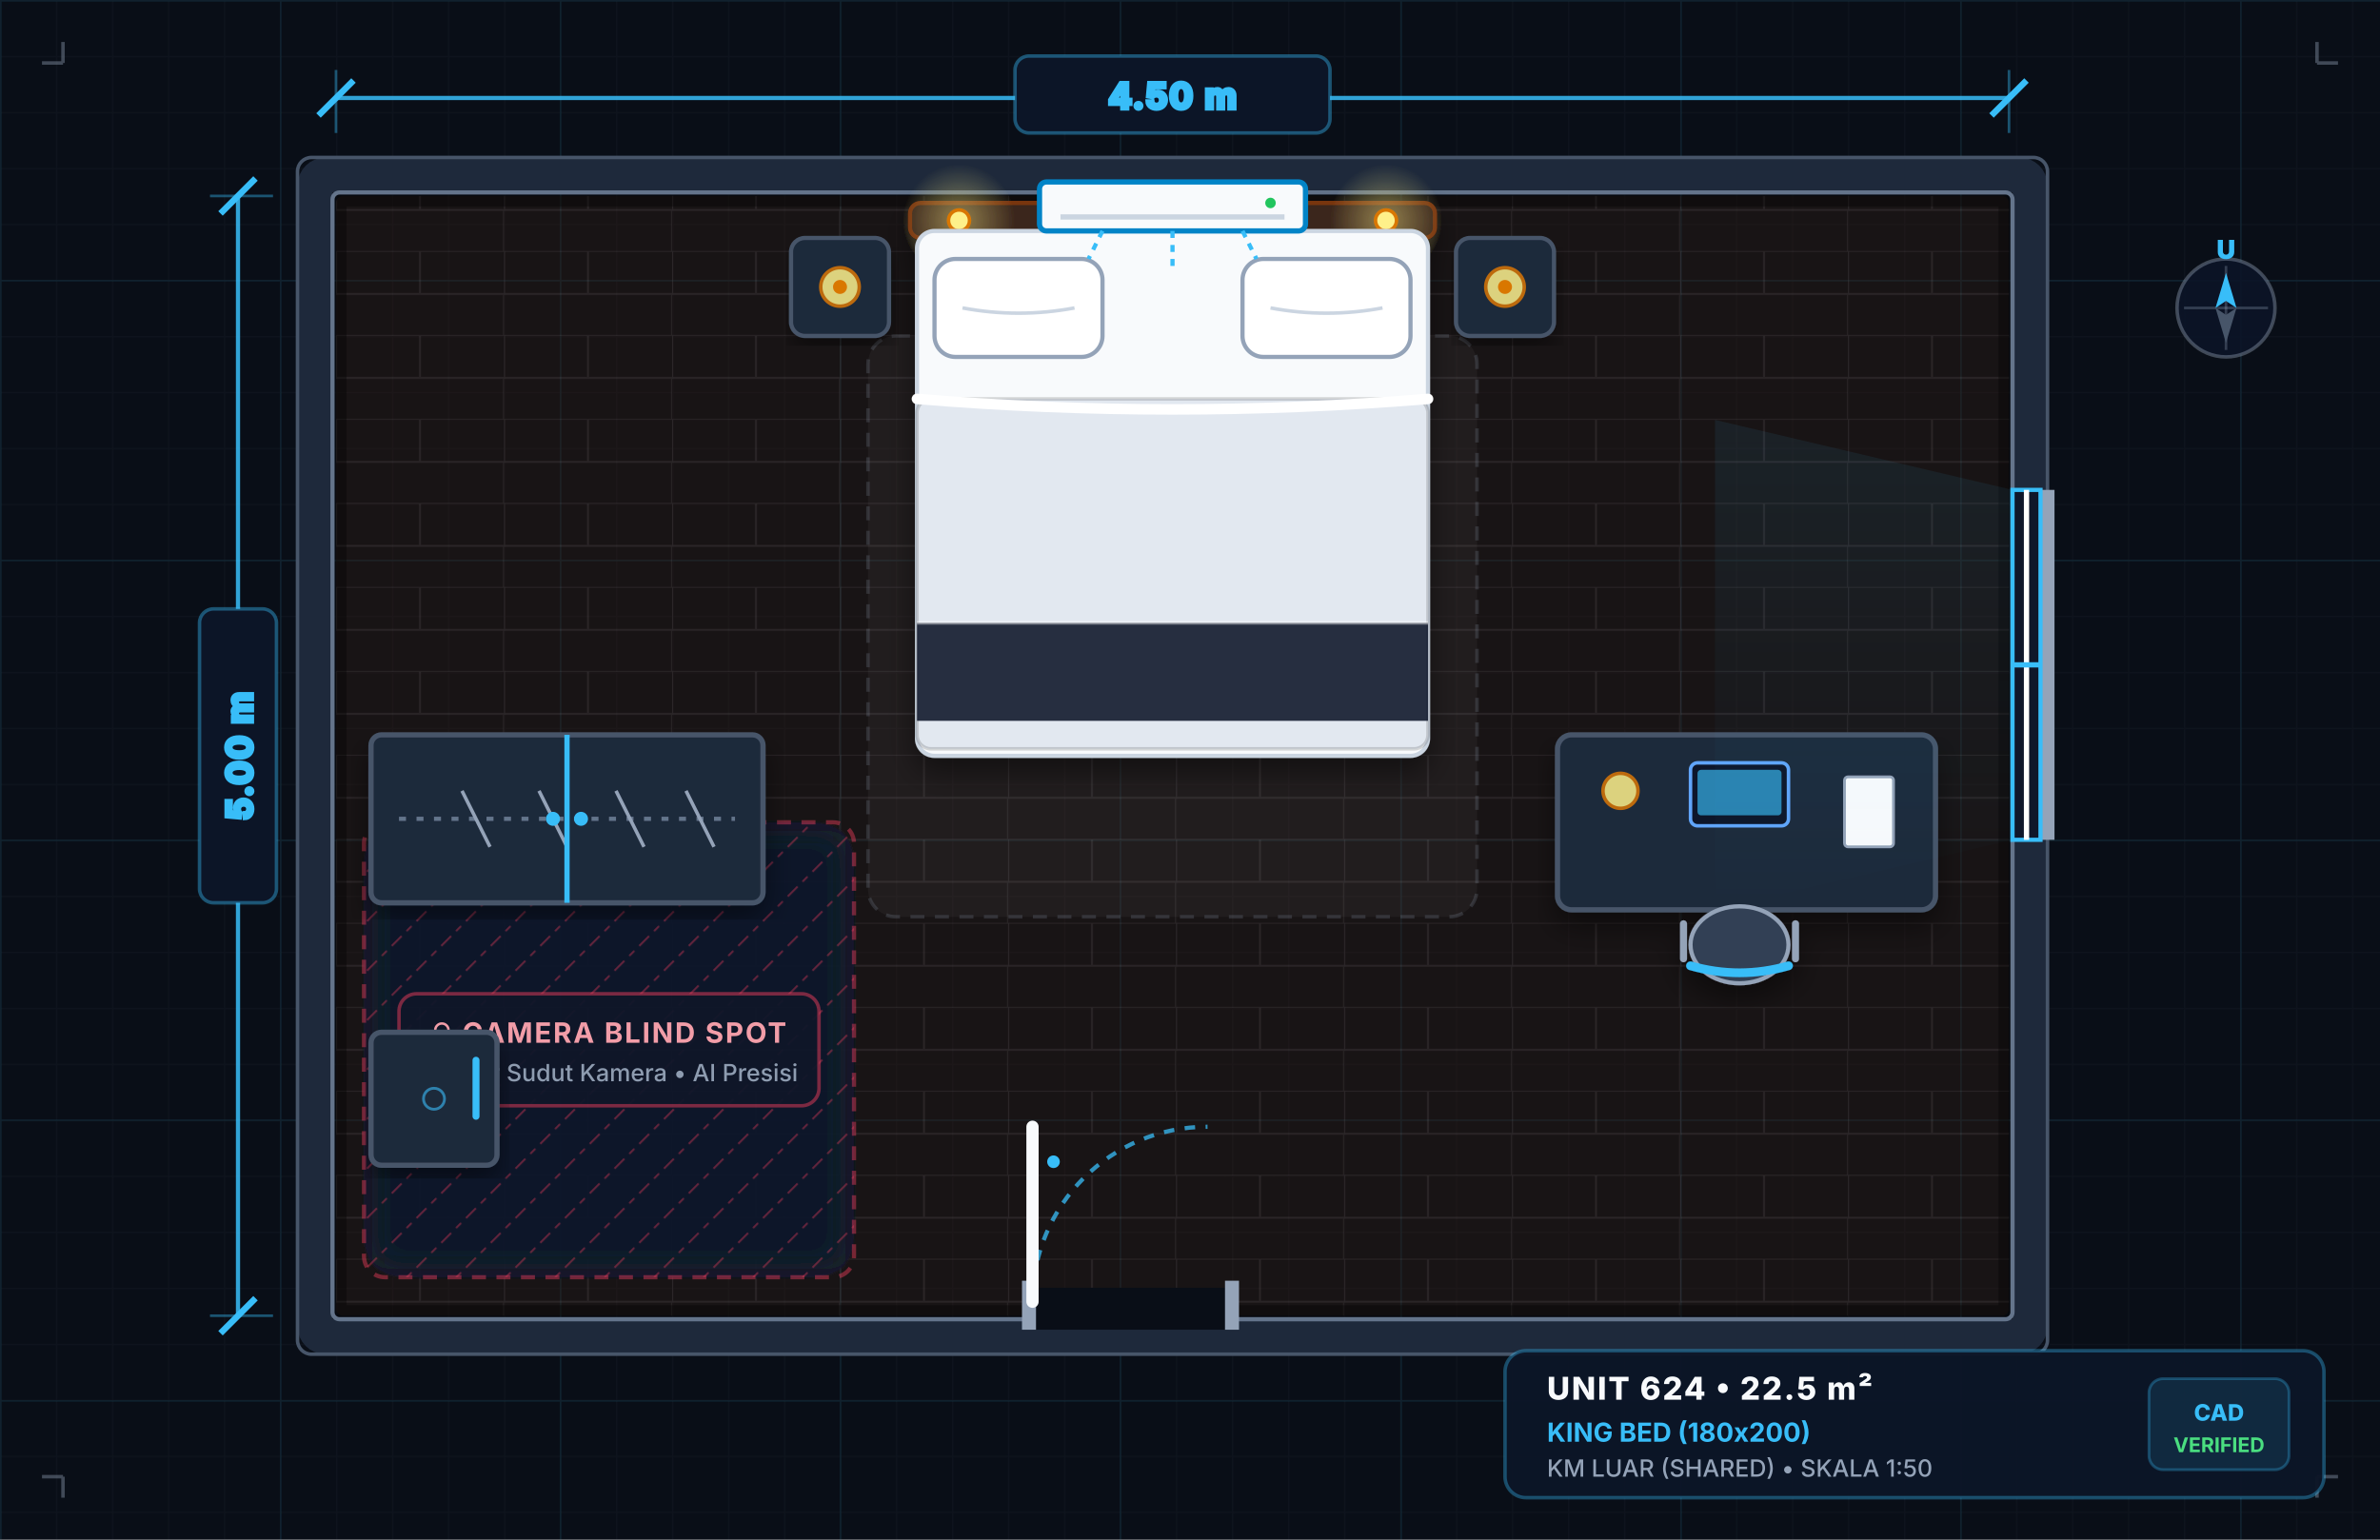
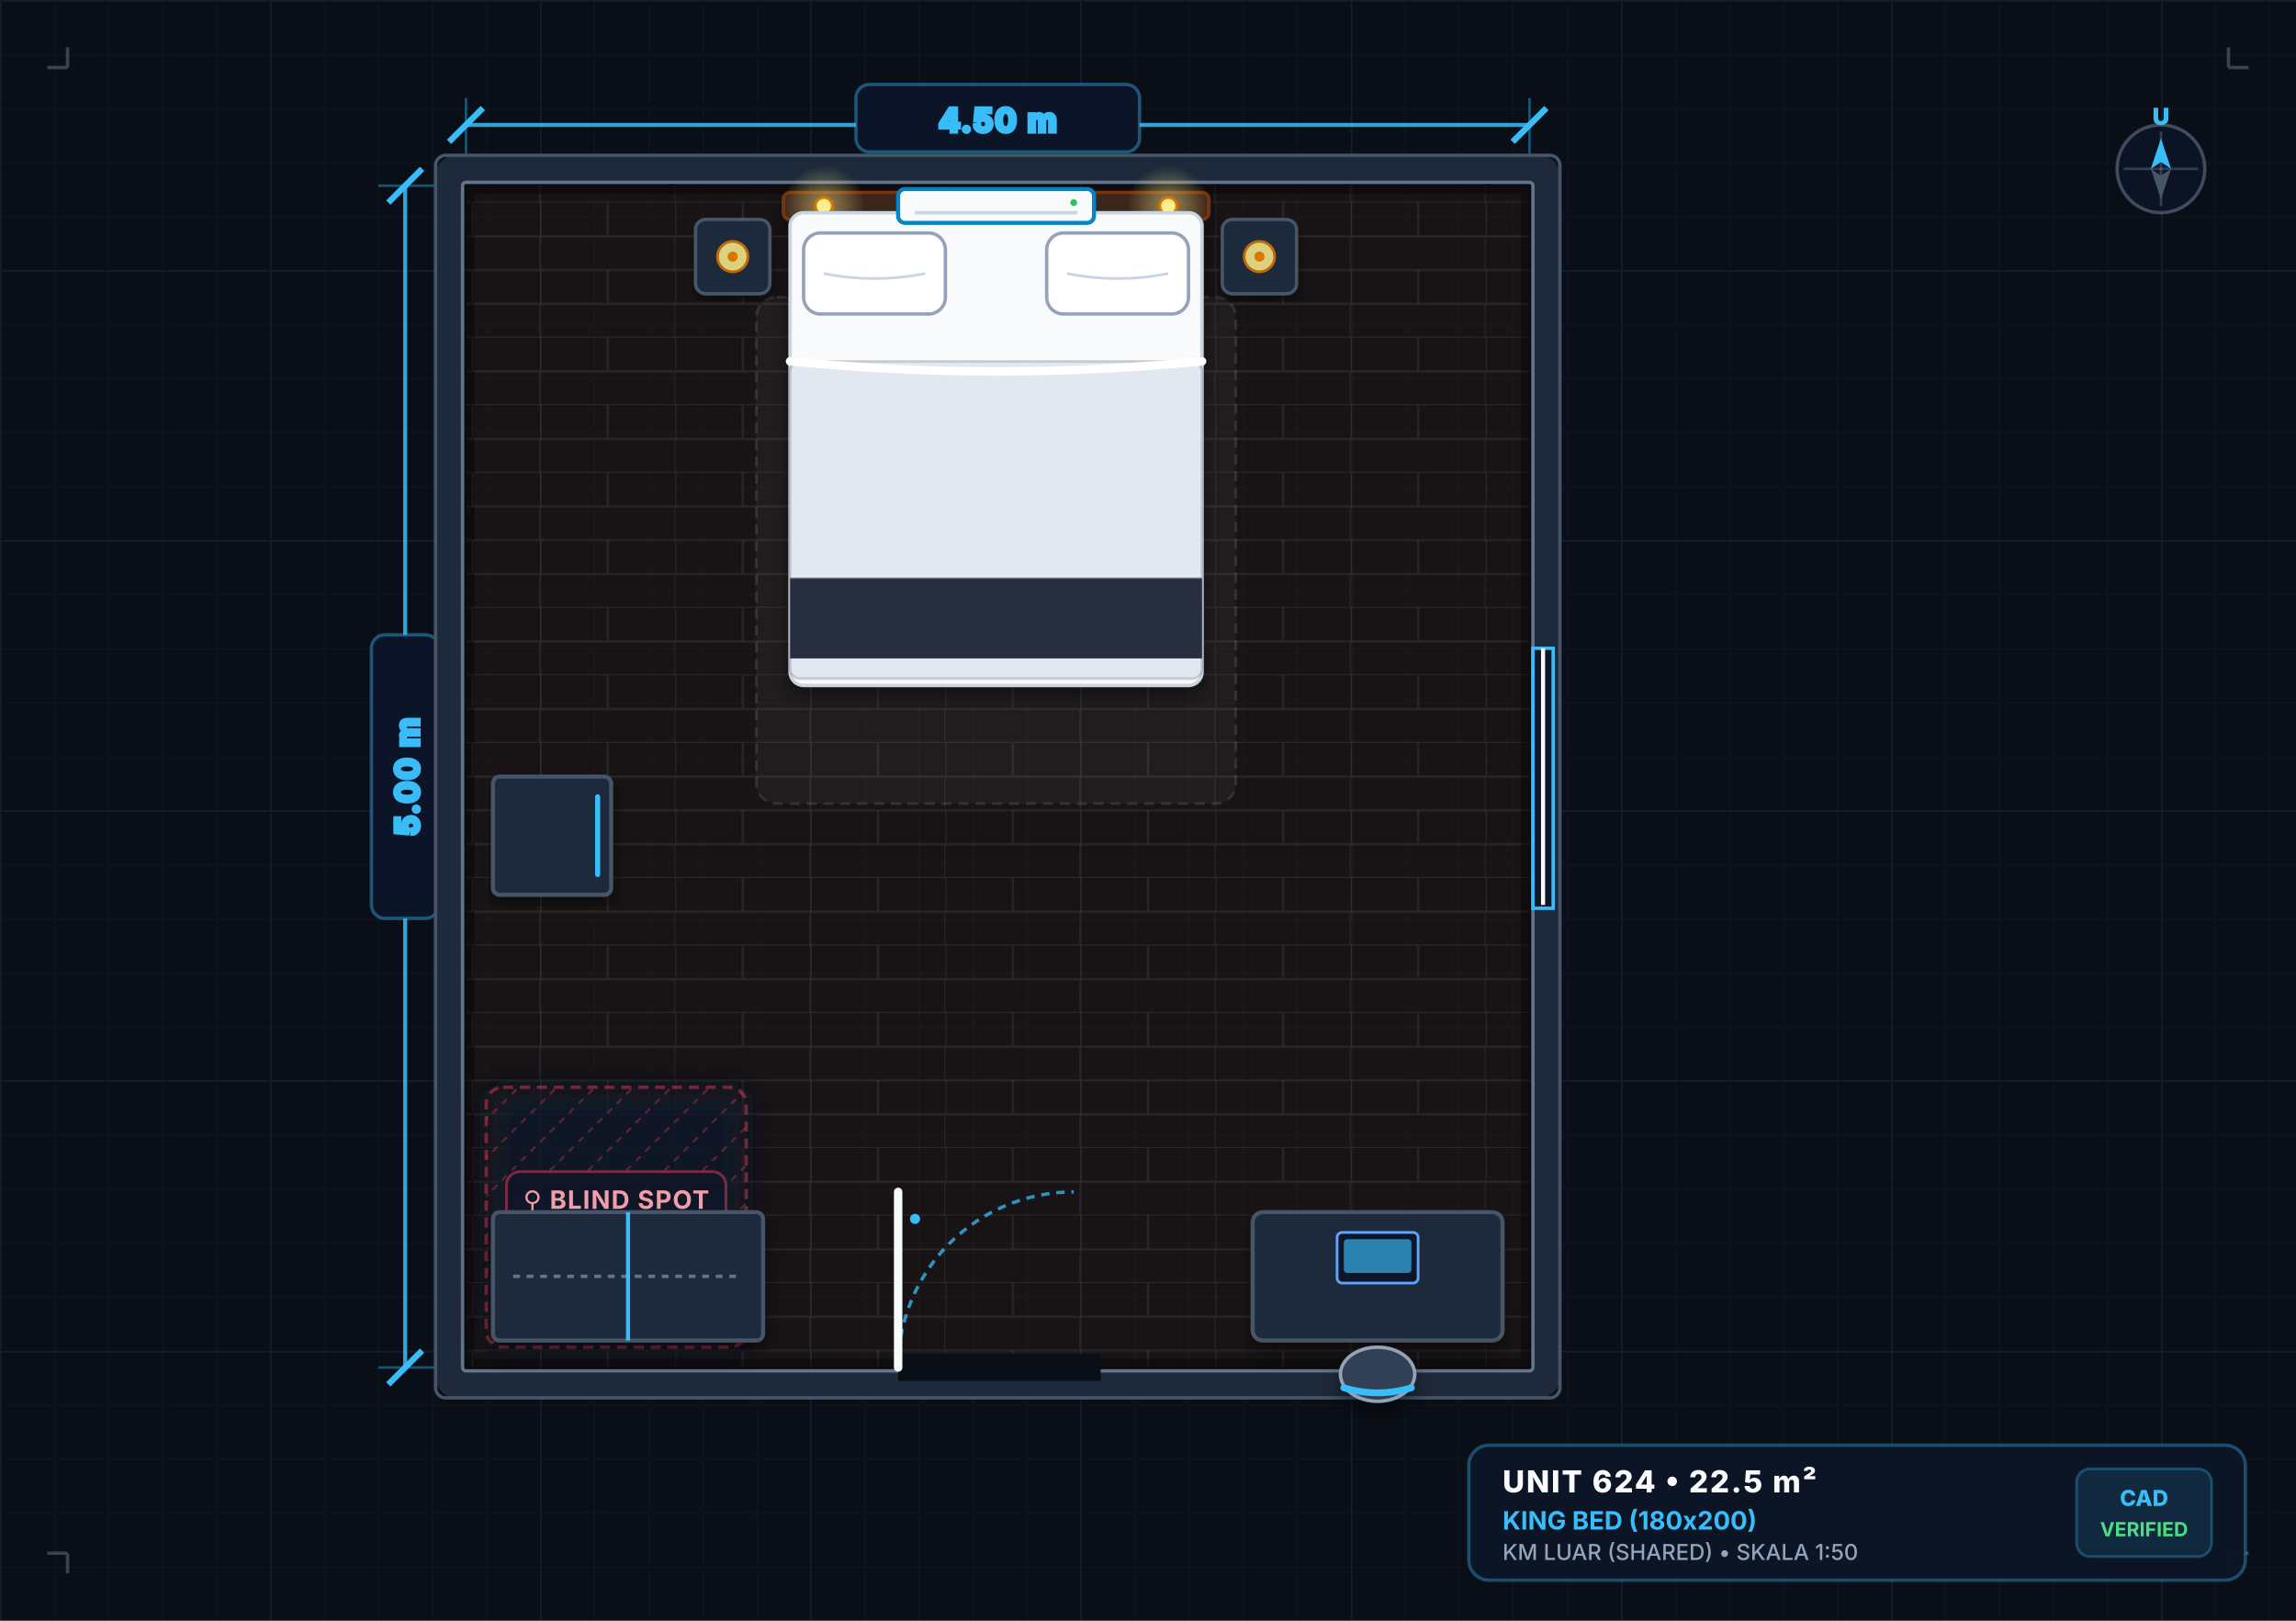
- <svg xmlns="http://www.w3.org/2000/svg" viewBox="0 0 680 440" width="100%" height="100%" style="background:#090e17; border-radius:14px; font-family:'Inter',system-ui,-apple-system,sans-serif;">
+ <svg xmlns="http://www.w3.org/2000/svg" viewBox="0 0 680 480" width="100%" height="100%" style="background:#090e17; border-radius:14px; font-family:'Inter',system-ui,-apple-system,sans-serif;">
  <defs>
    <pattern id="grid_cad_274" width="16" height="16" patternUnits="userSpaceOnUse">
      <path d="M 16 0 L 0 0 0 16" fill="none" stroke="rgba(148, 163, 184, 0.04)" stroke-width="0.75" />
    </pattern>
    <pattern id="grid_major_274" width="80" height="80" patternUnits="userSpaceOnUse">
-       <path d="M 80 0 L 0 0 0 80" fill="none" stroke="rgba(56, 189, 248, 0.08)" stroke-width="1" />
+       <path d="M 80 0 L 0 0 0 80" fill="none" stroke="rgba(56, 189, 248, 0.07)" stroke-width="1" />
    </pattern>
-     <pattern id="parquet_274" width="48" height="24" patternUnits="userSpaceOnUse">
-       <rect width="48" height="24" fill="#3b2012" fill-opacity="0.32" />
-       <path d="M 0 12 L 48 12 M 24 0 L 24 12 M 0 24 L 48 24 M 48 12 L 48 24 M 0 0 L 0 12" fill="none" stroke="rgba(255, 255, 255, 0.07)" stroke-width="0.6" />
+     <pattern id="parquet_274" width="40" height="20" patternUnits="userSpaceOnUse">
+       <rect width="40" height="20" fill="#3b2012" fill-opacity="0.32" />
+       <path d="M 0 10 L 40 10 M 20 0 L 20 10 M 0 20 L 40 20 M 40 10 L 40 20 M 0 0 L 0 10" fill="none" stroke="rgba(255, 255, 255, 0.08)" stroke-width="0.6" />
    </pattern>
-     <pattern id="bm_tile_274" width="14" height="14" patternUnits="userSpaceOnUse">
-       <rect width="14" height="14" fill="#0f2338" />
-       <path d="M 14 0 L 0 0 0 14" fill="none" stroke="rgba(56, 189, 248, 0.22)" stroke-width="0.6" />
+     <pattern id="bm_tile_274" width="12" height="12" patternUnits="userSpaceOnUse">
+       <rect width="12" height="12" fill="#0f2338" />
+       <path d="M 12 0 L 0 0 0 12" fill="none" stroke="rgba(56, 189, 248, 0.22)" stroke-width="0.6" />
    </pattern>
    <filter id="frost_blur_274" x="-10%" y="-10%" width="120%" height="120%">
-       <feGaussianBlur stdDeviation="5" result="blur" />
-       <feColorMatrix type="matrix" values="1 0 0 0 0  0 1 0 0 0  0 0 1 0 0  0 0 0 18 -7" />
+       <feGaussianBlur stdDeviation="4.5" result="blur" />
    </filter>
-     <pattern id="blind_hatch_274" width="10" height="10" patternTransform="rotate(45 0 0)" patternUnits="userSpaceOnUse">
-       <line x1="0" y1="0" x2="0" y2="10" stroke="rgba(244, 63, 94, 0.35)" stroke-width="1.2" stroke-dasharray="2 2" />
+     <pattern id="blind_hatch_274" width="8" height="8" patternTransform="rotate(45 0 0)" patternUnits="userSpaceOnUse">
+       <line x1="0" y1="0" x2="0" y2="8" stroke="rgba(244, 63, 94, 0.35)" stroke-width="1.2" stroke-dasharray="2 2" />
    </pattern>
-     <linearGradient id="win_light_274" x1="0%" y1="0%" x2="0%" y2="100%">
-       <stop offset="0%" stop-color="#38bdf8" stop-opacity="0.18" />
-       <stop offset="100%" stop-color="#38bdf8" stop-opacity="0.0" />
-     </linearGradient>
    <radialGradient id="lamp_glow_274">
-       <stop offset="0%" stop-color="#fef08a" stop-opacity="0.45" />
+       <stop offset="0%" stop-color="#fef08a" stop-opacity="0.5" />
      <stop offset="100%" stop-color="#fef08a" stop-opacity="0" />
    </radialGradient>
    <filter id="drop_shadow_274" x="-5%" y="-5%" width="115%" height="115%">
-       <feDropShadow dx="0" dy="4" stdDeviation="4" flood-color="#000000" flood-opacity="0.45" />
+       <feDropShadow dx="0" dy="3" stdDeviation="3" flood-color="#000000" flood-opacity="0.45" />
    </filter>
  </defs>
-   <rect width="680" height="440" fill="#090e17" />
-   <rect width="680" height="440" fill="url(#grid_cad_274)" />
-   <rect width="680" height="440" fill="url(#grid_major_274)" />
-   <g stroke="rgba(148, 163, 184, 0.4)" stroke-width="1">
-     <path d="M 12 18 L 18 18 M 18 12 L 18 18" />
-     <path d="M 668 18 L 662 18 M 662 12 L 662 18" />
-     <path d="M 12 422 L 18 422 M 18 428 L 18 422" />
-     <path d="M 668 422 L 662 422 M 662 428 L 662 422" />
+   <rect width="680" height="480" fill="#090e17" />
+   <rect width="680" height="480" fill="url(#grid_cad_274)" />
+   <rect width="680" height="480" fill="url(#grid_major_274)" />
+   <g stroke="rgba(148, 163, 184, 0.35)" stroke-width="1">
+     <path d="M 14 20 L 20 20 M 20 14 L 20 20" />
+     <path d="M 666 20 L 660 20 M 660 14 L 660 20" />
+     <path d="M 14 460 L 20 460 M 20 466 L 20 460" />
+     <path d="M 666 460 L 660 460 M 660 466 L 660 460" />
  </g>
  <g stroke="#38bdf8" stroke-width="1.2">
-     <line x1="96" y1="28" x2="574" y2="28" opacity="0.85" />
-     <line x1="91" y1="33" x2="101" y2="23" stroke-width="1.8" />
-     <line x1="569" y1="33" x2="579" y2="23" stroke-width="1.8" />
-     <line x1="96" y1="38" x2="96" y2="20" opacity="0.4" stroke-width="0.75" />
-     <line x1="574" y1="38" x2="574" y2="20" opacity="0.4" stroke-width="0.75" />
-     <rect x="290" y="16" width="90" height="22" rx="4" fill="#0c1527" stroke="rgba(56, 189, 248, 0.4)" stroke-width="1" />
-     <text x="335" y="31" fill="#38bdf8" font-size="10" font-weight="700" text-anchor="middle" letter-spacing="0.5">
+     <line x1="138" y1="37" x2="453" y2="37" opacity="0.85" />
+     <line x1="133" y1="42" x2="143" y2="32" stroke-width="1.8" />
+     <line x1="448" y1="42" x2="458" y2="32" stroke-width="1.8" />
+     <line x1="138" y1="49" x2="138" y2="29" opacity="0.4" stroke-width="0.75" />
+     <line x1="453" y1="49" x2="453" y2="29" opacity="0.4" stroke-width="0.75" />
+     <rect x="253.5" y="25" width="84" height="20" rx="4" fill="#0c1527" stroke="rgba(56, 189, 248, 0.4)" stroke-width="1" />
+     <text x="295.5" y="39" fill="#38bdf8" font-size="9.5" font-weight="700" text-anchor="middle" letter-spacing="0.5">
      4.50 m
    </text>
  </g>
  <g stroke="#38bdf8" stroke-width="1.2">
-     <line x1="68" y1="56" x2="68" y2="376" opacity="0.85" />
-     <line x1="63" y1="61" x2="73" y2="51" stroke-width="1.8" />
-     <line x1="63" y1="381" x2="73" y2="371" stroke-width="1.8" />
-     <line x1="78" y1="56" x2="60" y2="56" opacity="0.4" stroke-width="0.75" />
-     <line x1="78" y1="376" x2="60" y2="376" opacity="0.4" stroke-width="0.75" />
-     <g transform="translate(68, 216)">
-       <rect x="-42" y="-11" width="84" height="22" rx="4" fill="#0c1527" stroke="rgba(56, 189, 248, 0.4)" stroke-width="1" transform="rotate(-90)" />
-       <text x="0" y="4" fill="#38bdf8" font-size="10" font-weight="700" text-anchor="middle" letter-spacing="0.5" transform="rotate(-90)">
+     <line x1="120" y1="55" x2="120" y2="405" opacity="0.85" />
+     <line x1="115" y1="60" x2="125" y2="50" stroke-width="1.8" />
+     <line x1="115" y1="410" x2="125" y2="400" stroke-width="1.8" />
+     <line x1="132" y1="55" x2="112" y2="55" opacity="0.4" stroke-width="0.75" />
+     <line x1="132" y1="405" x2="112" y2="405" opacity="0.4" stroke-width="0.75" />
+     <g transform="translate(120, 230.0)">
+       <rect x="-42" y="-10" width="84" height="20" rx="4" fill="#0c1527" stroke="rgba(56, 189, 248, 0.4)" stroke-width="1" transform="rotate(-90)" />
+       <text x="0" y="4" fill="#38bdf8" font-size="9.5" font-weight="700" text-anchor="middle" letter-spacing="0.5" transform="rotate(-90)">
        5.00 m
      </text>
    </g>
  </g>
-   <rect x="96" y="56" width="478" height="320" rx="2" fill="url(#parquet_274)" />
-   <rect x="96" y="56" width="478" height="320" fill="none" stroke="rgba(0, 0, 0, 0.35)" stroke-width="6" />
-   <rect x="90" y="50" width="490" height="332" fill="none" stroke="#1e293b" stroke-width="10" rx="3" />
-   <rect x="85" y="45" width="500" height="342" fill="none" stroke="#475569" stroke-width="1" rx="4" />
-   <rect x="95" y="55" width="480" height="322" fill="none" stroke="#64748b" stroke-width="1.2" rx="2" />
+   <rect x="138" y="55" width="315" height="350" rx="2" fill="url(#parquet_274)" />
+   <rect x="138" y="55" width="315" height="350" fill="none" stroke="rgba(0, 0, 0, 0.38)" stroke-width="5" />
+   <rect x="133" y="50" width="325" height="360" fill="none" stroke="#1e293b" stroke-width="8" rx="2" />
+   <rect x="129" y="46" width="333" height="368" fill="none" stroke="#475569" stroke-width="1" rx="3" />
+   <rect x="137" y="54" width="317" height="352" fill="none" stroke="#64748b" stroke-width="1" rx="1" />
  <g id="unsure_zone" opacity="0.95">
-     <rect x="104" y="235" width="140" height="130" rx="6" fill="rgba(15, 23, 42, 0.85)" filter="url(#frost_blur_274)" />
-     <rect x="104" y="235" width="140" height="130" rx="6" fill="url(#blind_hatch_274)" stroke="rgba(244, 63, 94, 0.45)" stroke-width="1.2" stroke-dasharray="4 3" />
-     <rect x="114" y="284" width="120" height="32" rx="5" fill="rgba(15, 23, 42, 0.94)" stroke="rgba(244, 63, 94, 0.5)" stroke-width="1" />
-     <text x="174.0" y="298" fill="#fda4af" font-size="8" font-weight="700" text-anchor="middle" letter-spacing="0.5">
-       ⚲ CAMERA BLIND SPOT
+     <rect x="144" y="322" width="77" height="77" rx="5" fill="rgba(15, 23, 42, 0.85)" filter="url(#frost_blur_274)" />
+     <rect x="144" y="322" width="77" height="77" rx="5" fill="url(#blind_hatch_274)" stroke="rgba(244, 63, 94, 0.45)" stroke-width="1" stroke-dasharray="3 2" />
+     <rect x="150" y="347" width="65" height="26" rx="4" fill="rgba(15, 23, 42, 0.94)" stroke="rgba(244, 63, 94, 0.5)" stroke-width="0.8" />
+     <text x="182.5" y="358" fill="#fda4af" font-size="7.5" font-weight="700" text-anchor="middle" letter-spacing="0.3">
+       ⚲ BLIND SPOT
    </text>
-     <text x="174.0" y="309" fill="#94a3b8" font-size="6.8" font-weight="500" text-anchor="middle">
-       Di Luar Sudut Kamera • AI Presisi
+     <text x="182.5" y="367" fill="#94a3b8" font-size="6" font-weight="500" text-anchor="middle">
+       Sudut Terbatas Kamera
    </text>
  </g>
-   <rect x="248" y="96" width="174" height="166" rx="8" fill="rgba(255, 255, 255, 0.04)" stroke="rgba(148, 163, 184, 0.2)" stroke-width="1" stroke-dasharray="4 3" />
+   <rect x="224" y="88" width="142" height="150" rx="6" fill="rgba(255, 255, 255, 0.04)" stroke="rgba(148, 163, 184, 0.18)" stroke-width="0.8" stroke-dasharray="3 2" />
  <g id="bed_unit" filter="url(#drop_shadow_274)">
-     <rect x="260" y="58" width="150" height="10" rx="3" fill="#3b271d" stroke="#78350f" stroke-width="1.2" />
-     <circle cx="274" cy="63" r="16" fill="url(#lamp_glow_274)" />
-     <circle cx="396" cy="63" r="16" fill="url(#lamp_glow_274)" />
-     <circle cx="274" cy="63" r="3" fill="#fef08a" stroke="#d97706" stroke-width="1" />
-     <circle cx="396" cy="63" r="3" fill="#fef08a" stroke="#d97706" stroke-width="1" />
-     <rect x="262" y="66" width="146" height="150" rx="5" fill="#f8fafc" stroke="#cbd5e1" stroke-width="1.2" />
-     <rect x="262" y="114" width="146" height="100" rx="4" fill="#e2e8f0" stroke="rgba(0,0,0,0.15)" stroke-width="1" />
-     <path d="M 262 114 Q 335.0 120 408 114" fill="none" stroke="#ffffff" stroke-width="3" stroke-linecap="round" />
-     <rect x="262" y="178" width="146" height="28" fill="#0f172a" opacity="0.88" />
-     <line x1="262" y1="178" x2="408" y2="178" stroke="rgba(255,255,255,0.4)" stroke-width="1" />
-     <rect x="267" y="74" width="48" height="28" rx="6" fill="#ffffff" stroke="#94a3b8" stroke-width="1.2" />
-     <path d="M 275 88 Q 291.0 91 307 88" fill="none" stroke="#cbd5e1" stroke-width="1" />
-     <rect x="355" y="74" width="48" height="28" rx="6" fill="#ffffff" stroke="#94a3b8" stroke-width="1.2" />
-     <path d="M 363 88 Q 379.0 91 395 88" fill="none" stroke="#cbd5e1" stroke-width="1" />
+     <rect x="232" y="57" width="126" height="8" rx="2" fill="#3b271d" stroke="#78350f" stroke-width="1" />
+     <circle cx="244" cy="61" r="12" fill="url(#lamp_glow_274)" />
+     <circle cx="346" cy="61" r="12" fill="url(#lamp_glow_274)" />
+     <circle cx="244" cy="61" r="2.5" fill="#fef08a" stroke="#d97706" stroke-width="0.8" />
+     <circle cx="346" cy="61" r="2.5" fill="#fef08a" stroke="#d97706" stroke-width="0.8" />
+     <rect x="234" y="63" width="122" height="140" rx="4" fill="#f8fafc" stroke="#cbd5e1" stroke-width="1" />
+     <rect x="234" y="107" width="122" height="94" rx="3" fill="#e2e8f0" stroke="rgba(0,0,0,0.15)" stroke-width="0.8" />
+     <path d="M 234 107 Q 295.0 113 356 107" fill="none" stroke="#ffffff" stroke-width="2.5" stroke-linecap="round" />
+     <rect x="234" y="171" width="122" height="24" fill="#0f172a" opacity="0.88" />
+     <line x1="234" y1="171" x2="356" y2="171" stroke="rgba(255,255,255,0.4)" stroke-width="0.8" />
+     <rect x="238" y="69" width="42" height="24" rx="5" fill="#ffffff" stroke="#94a3b8" stroke-width="1" />
+     <path d="M 244 81 Q 259.0 84 274 81" fill="none" stroke="#cbd5e1" stroke-width="0.8" />
+     <rect x="310" y="69" width="42" height="24" rx="5" fill="#ffffff" stroke="#94a3b8" stroke-width="1" />
+     <path d="M 316 81 Q 331.0 84 346 81" fill="none" stroke="#cbd5e1" stroke-width="0.8" />
  </g>
  <g filter="url(#drop_shadow_274)">
-     <rect x="226" y="68" width="28" height="28" rx="4" fill="#1e293b" stroke="#475569" stroke-width="1.2" />
-     <circle cx="240" cy="82" r="5.5" fill="#fef08a" stroke="#d97706" stroke-width="1" opacity="0.85" />
-     <circle cx="240" cy="82" r="2" fill="#d97706" />
+     <rect x="206" y="65" width="22" height="22" rx="3" fill="#1e293b" stroke="#475569" stroke-width="1" />
+     <circle cx="217" cy="76" r="4.5" fill="#fef08a" stroke="#d97706" stroke-width="0.8" opacity="0.85" />
+     <circle cx="217" cy="76" r="1.5" fill="#d97706" />
  </g>
  <g filter="url(#drop_shadow_274)">
-     <rect x="416" y="68" width="28" height="28" rx="4" fill="#1e293b" stroke="#475569" stroke-width="1.2" />
-     <circle cx="430" cy="82" r="5.5" fill="#fef08a" stroke="#d97706" stroke-width="1" opacity="0.85" />
-     <circle cx="430" cy="82" r="2" fill="#d97706" />
+     <rect x="362" y="65" width="22" height="22" rx="3" fill="#1e293b" stroke="#475569" stroke-width="1" />
+     <circle cx="373" cy="76" r="4.5" fill="#fef08a" stroke="#d97706" stroke-width="0.8" opacity="0.85" />
+     <circle cx="373" cy="76" r="1.5" fill="#d97706" />
  </g>
  <g id="wardrobe" filter="url(#drop_shadow_274)">
-     <rect x="106" y="210" width="112" height="48" rx="3" fill="#1e293b" stroke="#475569" stroke-width="1.5" />
-     <line x1="114" y1="234" x2="210" y2="234" stroke="#64748b" stroke-width="1.2" stroke-dasharray="2 3" />
-     <line x1="132" y1="226" x2="140" y2="242" stroke="#94a3b8" stroke-width="1" />
-     <line x1="154" y1="226" x2="162" y2="242" stroke="#94a3b8" stroke-width="1" />
-     <line x1="176" y1="226" x2="184" y2="242" stroke="#94a3b8" stroke-width="1" />
-     <line x1="196" y1="226" x2="204" y2="242" stroke="#94a3b8" stroke-width="1" />
-     <line x1="162" y1="210" x2="162" y2="258" stroke="#38bdf8" stroke-width="1.5" />
-     <circle cx="158" cy="234" r="2" fill="#38bdf8" />
-     <circle cx="166" cy="234" r="2" fill="#38bdf8" />
+     <rect x="146" y="359" width="80" height="38" rx="2" fill="#1e293b" stroke="#475569" stroke-width="1.2" />
+     <line x1="152" y1="378.0" x2="220" y2="378.0" stroke="#64748b" stroke-width="1" stroke-dasharray="2 2" />
+     <line x1="186.0" y1="359" x2="186.0" y2="397" stroke="#38bdf8" stroke-width="1.2" />
  </g>
  <g id="desk_setup" filter="url(#drop_shadow_274)">
-     <rect x="445" y="210" width="108" height="50" rx="4" fill="#1e293b" stroke="#475569" stroke-width="1.5" />
-     <rect x="483" y="218" width="28" height="18" rx="2" fill="#0f172a" stroke="#60a5fa" stroke-width="1" />
-     <rect x="485" y="220" width="24" height="13" rx="1" fill="#38bdf8" opacity="0.65" />
-     <circle cx="463" cy="226" r="5" fill="#fef08a" stroke="#d97706" stroke-width="1" opacity="0.85" />
-     <rect x="527" y="222" width="14" height="20" rx="1" fill="#f8fafc" stroke="#94a3b8" stroke-width="0.8" />
-     <ellipse cx="497" cy="270" rx="14" ry="11" fill="#334155" stroke="#94a3b8" stroke-width="1.2" />
-     <path d="M 483 276 Q 497 280 511 276" fill="none" stroke="#38bdf8" stroke-width="2.5" stroke-linecap="round" />
-     <line x1="481" y1="264" x2="481" y2="274" stroke="#94a3b8" stroke-width="2" stroke-linecap="round" />
-     <line x1="513" y1="264" x2="513" y2="274" stroke="#94a3b8" stroke-width="2" stroke-linecap="round" />
+     <rect x="371" y="359" width="74" height="38" rx="3" fill="#1e293b" stroke="#475569" stroke-width="1.2" />
+     <rect x="396.0" y="365" width="24" height="15" rx="1.5" fill="#0f172a" stroke="#60a5fa" stroke-width="0.8" />
+     <rect x="398.0" y="367" width="20" height="10" rx="1" fill="#38bdf8" opacity="0.65" />
+     <ellipse cx="408.0" cy="407" rx="11" ry="8" fill="#334155" stroke="#94a3b8" stroke-width="1" />
+     <path d="M 398.0 411 Q 408.0 414 418.0 411" fill="none" stroke="#38bdf8" stroke-width="2" stroke-linecap="round" />
  </g>
  <g id="ac_unit">
-     <rect x="297" y="52" width="76" height="14" rx="2" fill="#f8fafc" stroke="#0284c7" stroke-width="1.5" />
-     <line x1="303" y1="62" x2="367" y2="62" stroke="#cbd5e1" stroke-width="1.5" />
-     <line x1="315" y1="66" x2="311" y2="74" stroke="#38bdf8" stroke-width="1.2" stroke-dasharray="2 2" />
-     <line x1="335" y1="66" x2="335" y2="76" stroke="#38bdf8" stroke-width="1.2" stroke-dasharray="2 2" />
-     <line x1="355" y1="66" x2="359" y2="74" stroke="#38bdf8" stroke-width="1.2" stroke-dasharray="2 2" />
-     <circle cx="363" cy="58" r="1.5" fill="#22c55e" />
+     <rect x="266" y="56" width="58" height="10" rx="2" fill="#f8fafc" stroke="#0284c7" stroke-width="1.2" />
+     <line x1="271" y1="63" x2="319" y2="63" stroke="#cbd5e1" stroke-width="1" />
+     <circle cx="318" cy="60" r="1" fill="#22c55e" />
  </g>
  <g id="fridge" filter="url(#drop_shadow_274)">
-     <rect x="106" y="295" width="36" height="38" rx="3" fill="#1e293b" stroke="#475569" stroke-width="1.5" />
-     <line x1="136" y1="303" x2="136" y2="319" stroke="#38bdf8" stroke-width="2" stroke-linecap="round" />
-     <circle cx="124" cy="314" r="3" fill="none" stroke="#38bdf8" stroke-width="0.8" opacity="0.6" />
+     <rect x="146" y="230" width="35" height="35" rx="2" fill="#1e293b" stroke="#475569" stroke-width="1.2" />
+     <line x1="177" y1="236" x2="177" y2="259" stroke="#38bdf8" stroke-width="1.5" stroke-linecap="round" />
  </g>
  <g id="window_right">
-     <polygon points="575,140 490,120 490,260 575,240" fill="url(#win_light_274)" opacity="0.45" />
-     <rect x="583" y="140" width="4" height="100" fill="#94a3b8" />
-     <rect x="575" y="140" width="8" height="100" fill="#0f172a" stroke="#38bdf8" stroke-width="1.2" />
-     <line x1="579" y1="140" x2="579" y2="240" stroke="#ffffff" stroke-width="1.5" />
-     <line x1="575" y1="190" x2="583" y2="190" stroke="#38bdf8" stroke-width="1.5" />
+     <rect x="454" y="192" width="6" height="77" fill="#0f172a" stroke="#38bdf8" stroke-width="1" />
+     <line x1="457" y1="192" x2="457" y2="268" stroke="#ffffff" stroke-width="1.2" />
  </g>
  <g id="main_door">
-     <rect x="295" y="368" width="56" height="12" fill="#090e17" />
-     <rect x="292" y="366" width="4" height="14" fill="#94a3b8" />
-     <rect x="350" y="366" width="4" height="14" fill="#94a3b8" />
-     <path d="M 295 372 A 50 50 0 0 1 345 322" fill="none" stroke="#38bdf8" stroke-width="1.2" stroke-dasharray="3 3" opacity="0.75" />
-     <line x1="295" y1="372" x2="295" y2="322" stroke="#f8fafc" stroke-width="3.5" stroke-linecap="round" />
-     <circle cx="301" cy="332" r="1.8" fill="#38bdf8" />
+     <rect x="266" y="401" width="60" height="8" fill="#090e17" />
+     <path d="M 266 405 A 52 52 0 0 1 318 353" fill="none" stroke="#38bdf8" stroke-width="1" stroke-dasharray="2.5 2" opacity="0.75" />
+     <line x1="266" y1="405" x2="266" y2="353" stroke="#f8fafc" stroke-width="2.5" stroke-linecap="round" />
+     <circle cx="271" cy="361" r="1.5" fill="#38bdf8" />
  </g>
-   <g id="title_block" transform="translate(430, 386)">
-     <rect x="0" y="0" width="234" height="42" rx="6" fill="rgba(12, 21, 39, 0.96)" stroke="rgba(56, 189, 248, 0.35)" stroke-width="1" />
-     <text x="12" y="14" fill="#f8fafc" font-size="9" font-weight="800" letter-spacing="0.5">
+   <g id="title_block" transform="translate(435, 428)">
+     <rect x="0" y="0" width="230" height="40" rx="6" fill="rgba(12, 21, 39, 0.96)" stroke="rgba(56, 189, 248, 0.35)" stroke-width="1" />
+     <text x="10" y="14" fill="#f8fafc" font-size="9" font-weight="800" letter-spacing="0.5">
      UNIT 624 • 22.5 m²
    </text>
-     <text x="12" y="26" fill="#38bdf8" font-size="7.5" font-weight="700">
+     <text x="10" y="25" fill="#38bdf8" font-size="7.5" font-weight="700">
      KING BED (180x200)
    </text>
-     <text x="12" y="36" fill="#94a3b8" font-size="6.8" font-weight="500">
+     <text x="10" y="34" fill="#94a3b8" font-size="6.5" font-weight="500">
      KM LUAR (SHARED) • SKALA 1:50
    </text>
-     <rect x="184" y="8" width="40" height="26" rx="4" fill="rgba(56, 189, 248, 0.12)" stroke="rgba(56, 189, 248, 0.3)" stroke-width="0.8" />
-     <text x="204" y="20" fill="#38bdf8" font-size="6.5" font-weight="800" text-anchor="middle">CAD</text>
-     <text x="204" y="29" fill="#4ade80" font-size="5.8" font-weight="700" text-anchor="middle">VERIFIED</text>
+     <rect x="180" y="7" width="40" height="26" rx="4" fill="rgba(56, 189, 248, 0.12)" stroke="rgba(56, 189, 248, 0.3)" stroke-width="0.8" />
+     <text x="200" y="18" fill="#38bdf8" font-size="6.5" font-weight="800" text-anchor="middle">CAD</text>
+     <text x="200" y="27" fill="#4ade80" font-size="5.8" font-weight="700" text-anchor="middle">VERIFIED</text>
  </g>
-   <g id="north_compass" transform="translate(620, 72)">
-     <circle cx="16" cy="16" r="14" fill="rgba(12, 21, 39, 0.9)" stroke="rgba(148, 163, 184, 0.4)" stroke-width="1" />
-     <line x1="16" y1="4" x2="16" y2="28" stroke="rgba(148, 163, 184, 0.3)" stroke-width="0.75" />
-     <line x1="4" y1="16" x2="28" y2="16" stroke="rgba(148, 163, 184, 0.3)" stroke-width="0.75" />
-     <polygon points="16,6 19,16 16,14 13,16" fill="#38bdf8" />
-     <polygon points="16,26 19,16 16,18 13,16" fill="#475569" />
-     <text x="16" y="2" fill="#38bdf8" font-size="7.5" font-weight="900" text-anchor="middle">U</text>
+   <g id="north_compass" transform="translate(625, 35)">
+     <circle cx="15" cy="15" r="13" fill="rgba(12, 21, 39, 0.9)" stroke="rgba(148, 163, 184, 0.4)" stroke-width="1" />
+     <line x1="15" y1="4" x2="15" y2="26" stroke="rgba(148, 163, 184, 0.3)" stroke-width="0.75" />
+     <line x1="4" y1="15" x2="26" y2="15" stroke="rgba(148, 163, 184, 0.3)" stroke-width="0.75" />
+     <polygon points="15,6 18,15 15,13 12,15" fill="#38bdf8" />
+     <polygon points="15,24 18,15 15,17 12,15" fill="#475569" />
+     <text x="15" y="2" fill="#38bdf8" font-size="7" font-weight="900" text-anchor="middle">U</text>
  </g>
</svg>
